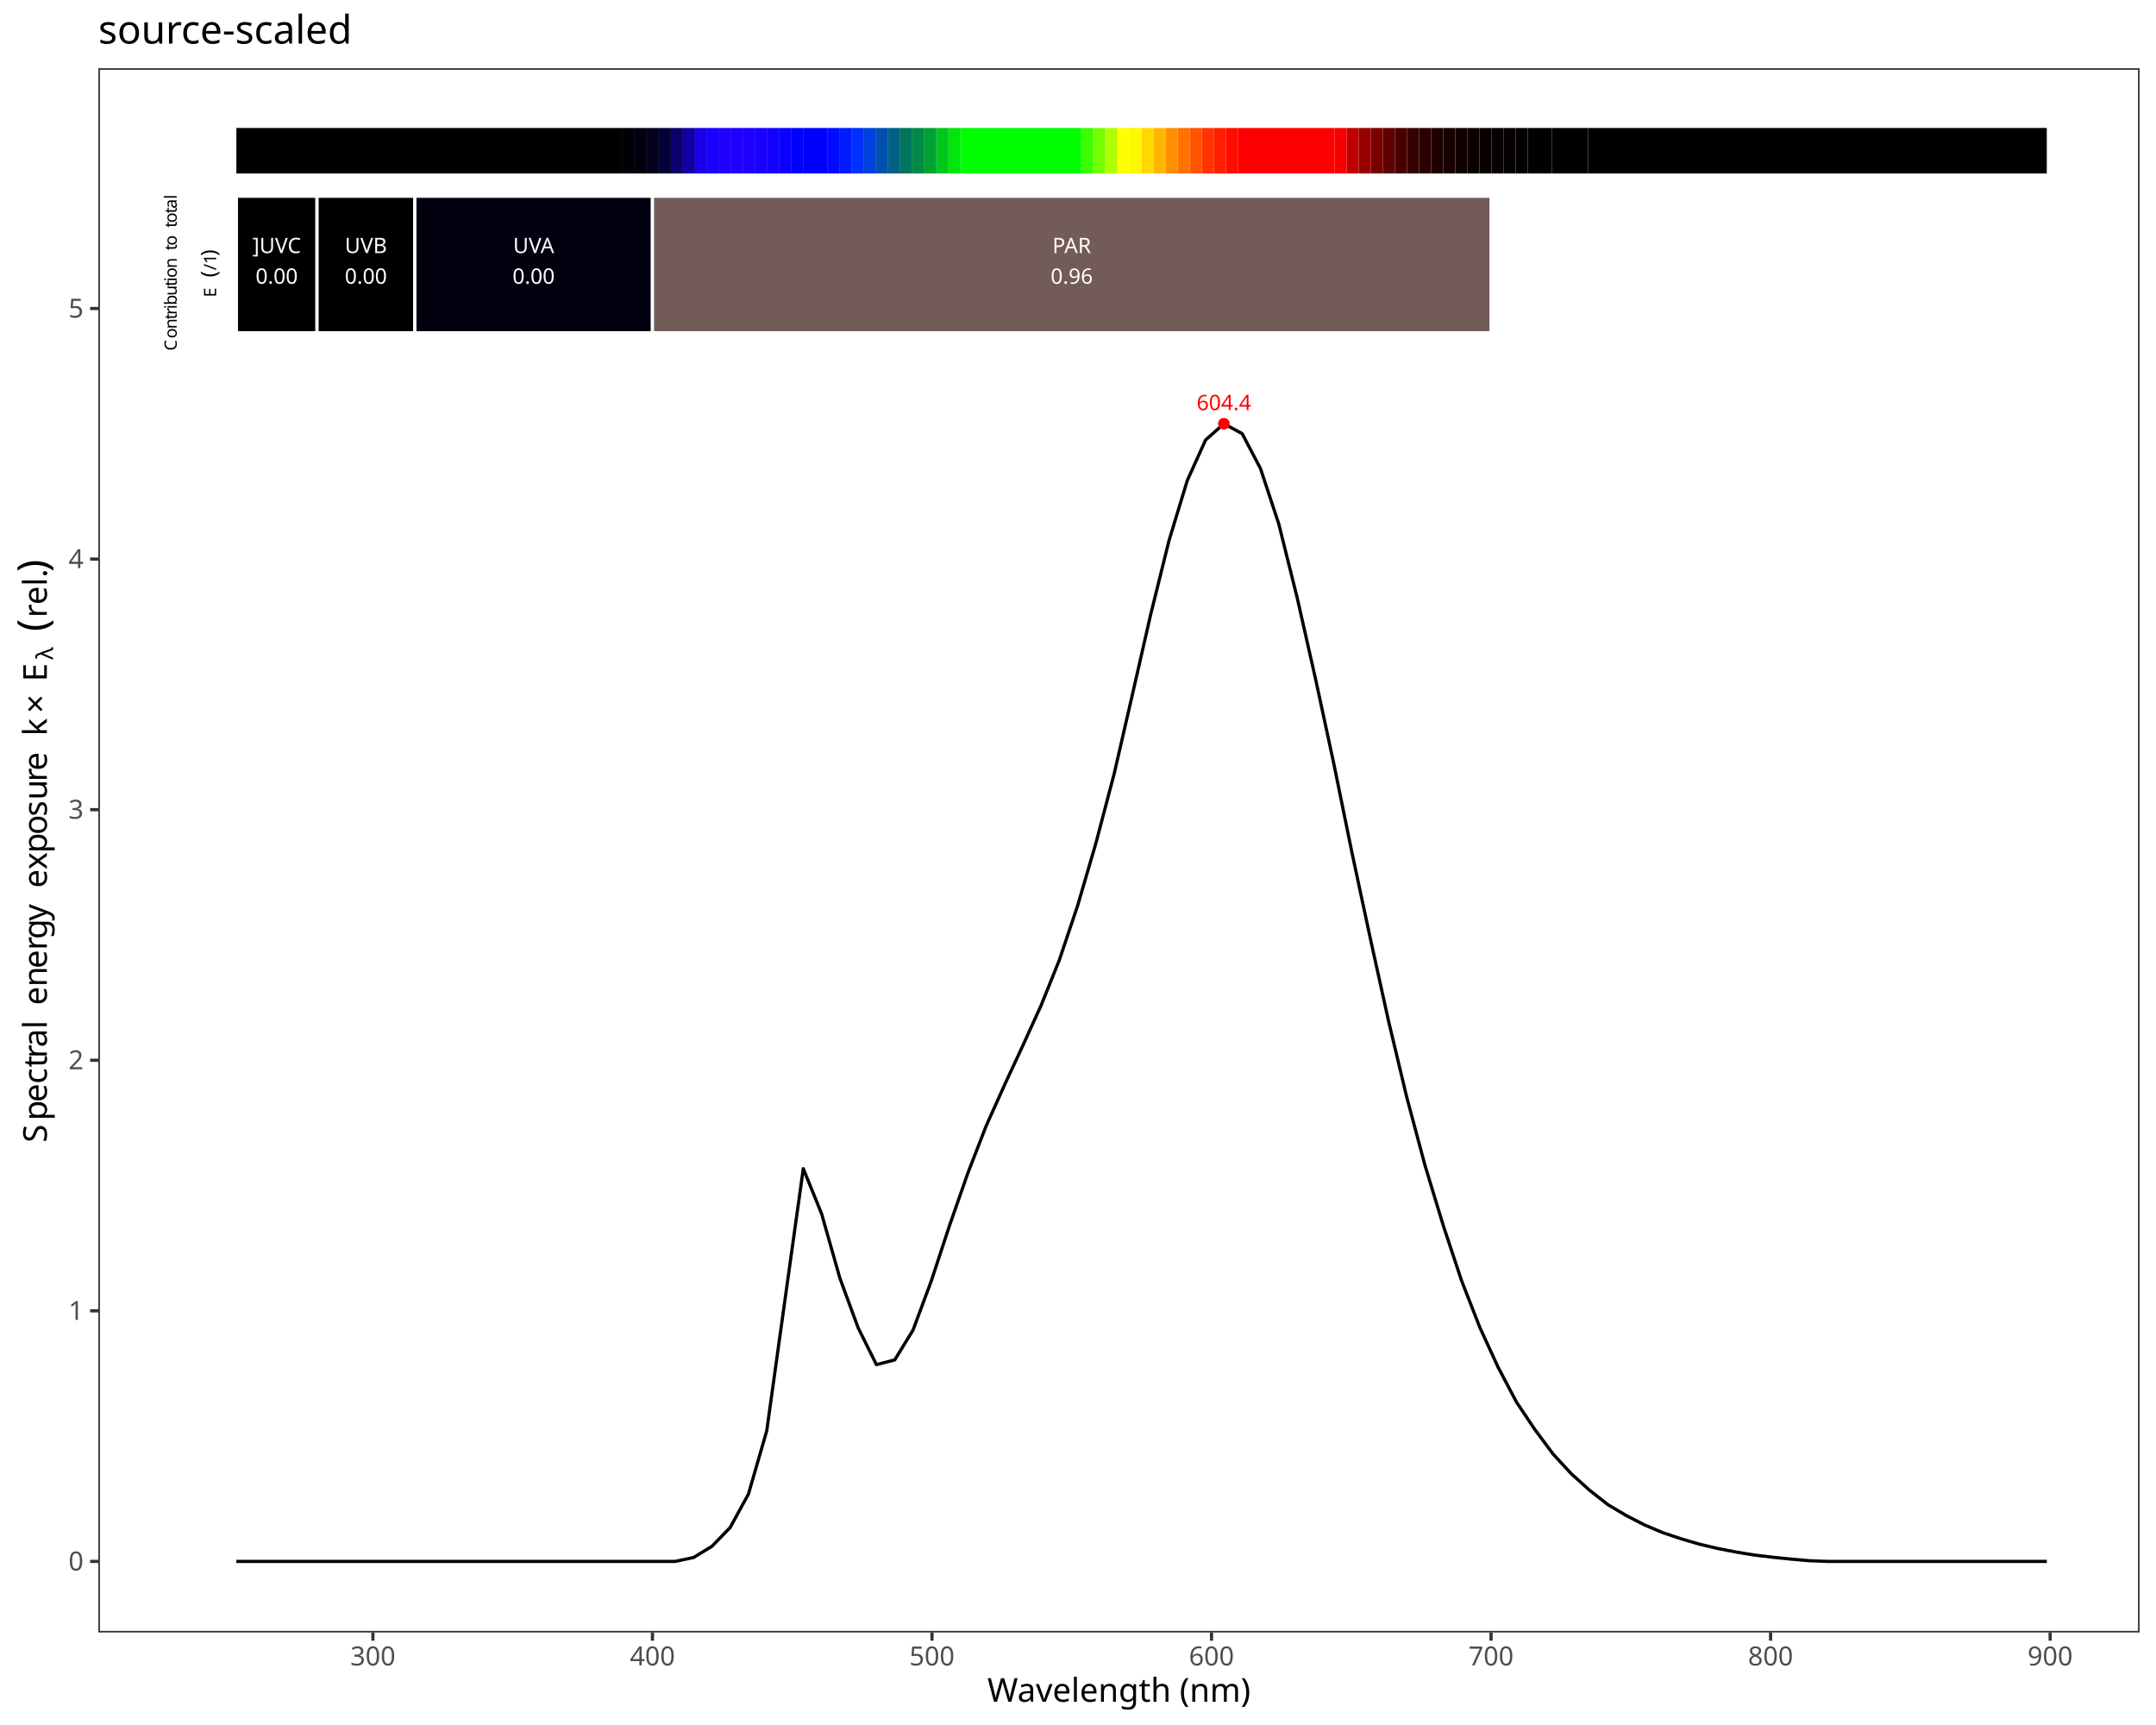
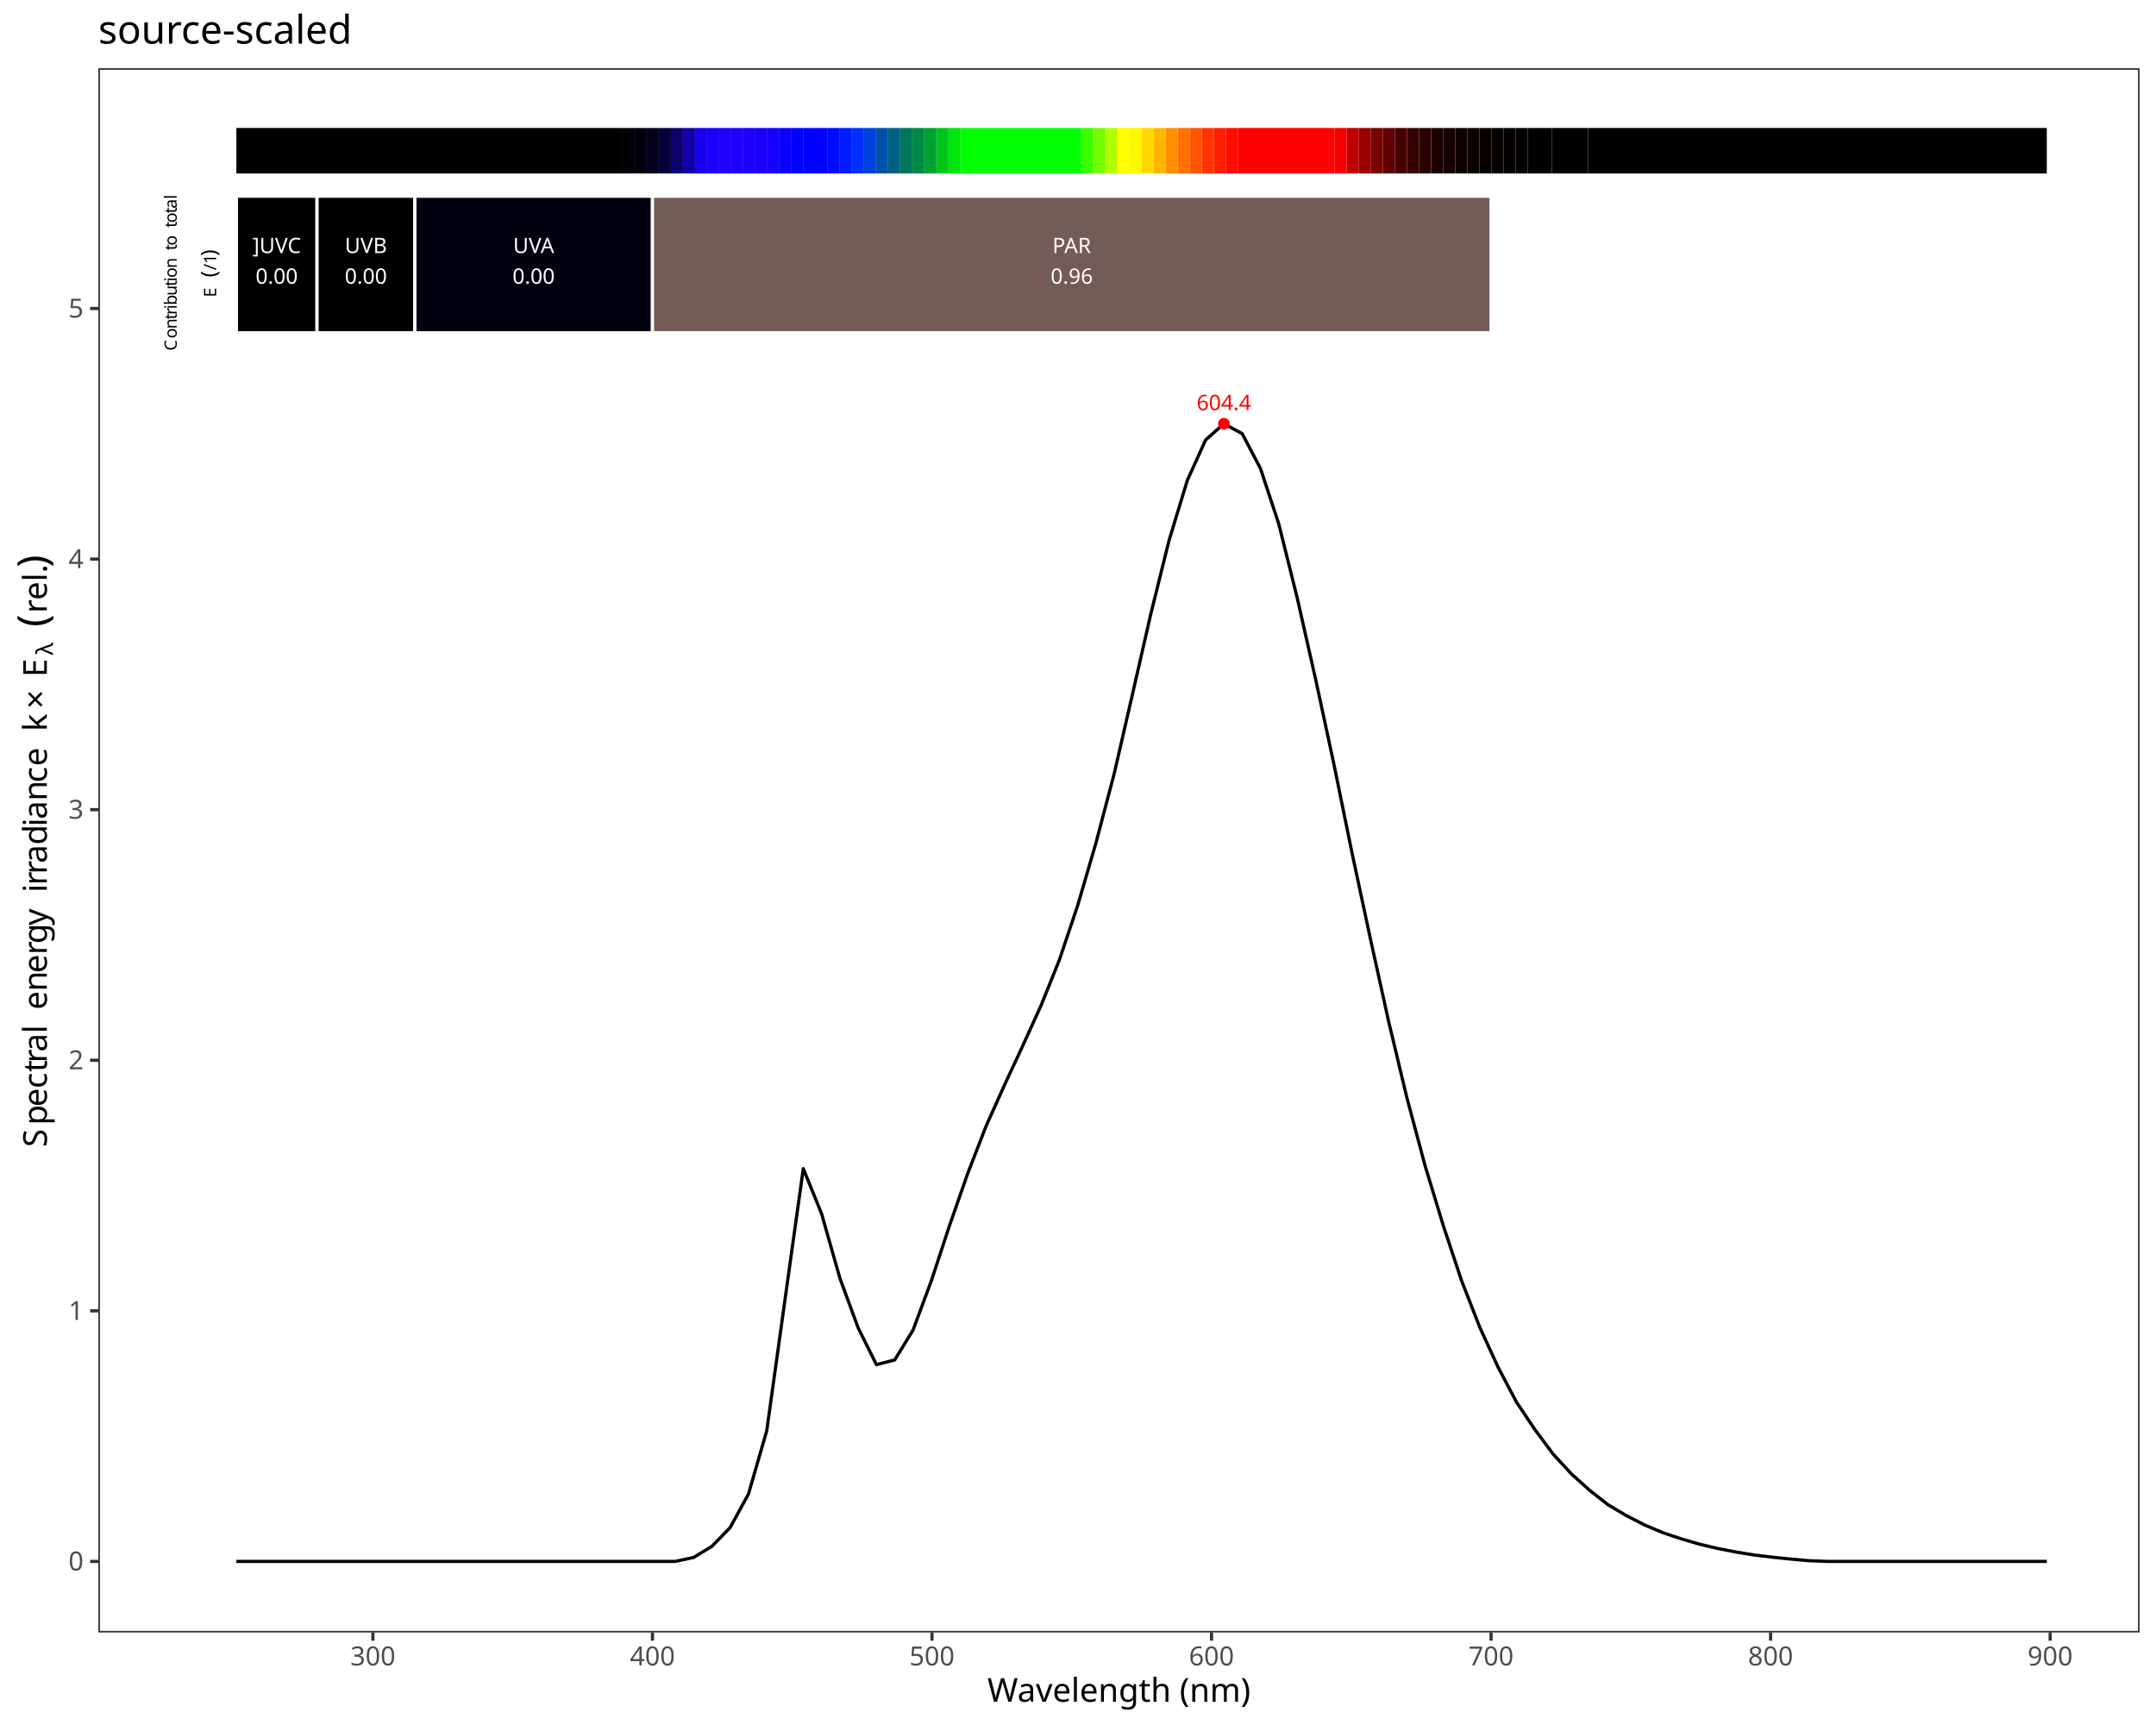
<svg xmlns="http://www.w3.org/2000/svg" class="svglite" data-engine-version="2.0" width="720.00pt" height="576.00pt" viewBox="0 0 720.00 576.00">
  <defs>
    <style type="text/css">
    .svglite line, .svglite polyline, .svglite polygon, .svglite path, .svglite rect, .svglite circle {
      fill: none;
      stroke: #000000;
      stroke-linecap: round;
      stroke-linejoin: round;
      stroke-miterlimit: 10.00;
    }
  </style>
  </defs>
  <rect width="100%" height="100%" style="stroke: none; fill: #FFFFFF;" />
  <defs>
    <clipPath id="cpMC4wMHw3MjAuMDB8MC4wMHw1NzYuMDA=">
      <rect x="0.00" y="0.00" width="720.00" height="576.00" />
    </clipPath>
  </defs>
  <g clip-path="url(#cpMC4wMHw3MjAuMDB8MC4wMHw1NzYuMDA=)">
    <rect x="0.00" y="0.00" width="720.00" height="576.00" style="stroke-width: 1.07; stroke: #FFFFFF; fill: #FFFFFF;" />
  </g>
  <defs>
    <clipPath id="cpMzIuODR8NzE0LjUyfDIyLjc4fDU0NS4xMQ==">
      <rect x="32.84" y="22.78" width="681.68" height="522.33" />
    </clipPath>
  </defs>
  <g clip-path="url(#cpMzIuODR8NzE0LjUyfDIyLjc4fDU0NS4xMQ==)">
    <rect x="32.84" y="22.78" width="681.68" height="522.33" style="stroke-width: 1.07; stroke: none; fill: #FFFFFF;" />
    <polyline points="78.94,521.37 85.05,521.37 91.16,521.37 97.27,521.37 103.37,521.37 109.48,521.37 115.59,521.37 121.69,521.37 127.80,521.37 133.91,521.37 140.01,521.37 146.12,521.37 152.23,521.37 158.33,521.37 164.44,521.37 170.55,521.37 176.66,521.37 182.76,521.37 188.87,521.37 194.98,521.37 201.08,521.37 207.19,521.37 213.30,521.37 219.40,521.37 225.51,521.37 231.62,520.07 237.73,516.35 243.83,510.07 249.94,498.90 256.05,477.78 262.15,433.98 268.26,390.22 274.37,405.28 280.47,426.76 286.58,443.39 292.69,455.68 298.80,454.09 304.90,444.15 311.01,427.72 317.12,409.15 323.22,391.70 329.33,375.96 335.44,362.34 341.54,349.22 347.65,335.78 353.76,320.59 359.87,302.43 365.97,281.57 372.08,258.36 378.19,231.81 384.29,205.10 390.40,180.48 396.51,160.41 402.61,146.91 408.72,141.49 414.83,144.80 420.94,156.45 427.04,174.92 433.15,199.41 439.26,226.40 445.36,254.70 451.47,284.62 457.58,313.17 463.68,340.83 469.79,366.38 475.90,389.22 482.00,409.27 488.11,427.68 494.22,443.32 500.33,456.61 506.43,468.18 512.54,477.30 518.65,485.52 524.75,492.13 530.86,497.63 536.97,502.43 543.07,506.05 549.18,509.19 555.29,511.77 561.40,513.82 567.50,515.61 573.61,517.05 579.72,518.24 585.82,519.24 591.93,519.97 598.04,520.60 604.14,521.14 610.25,521.37 616.36,521.37 622.47,521.37 628.57,521.37 634.68,521.37 640.79,521.37 646.89,521.37 653.00,521.37 659.11,521.37 665.21,521.37 671.32,521.37 677.43,521.37 683.54,521.37 " style="stroke-width: 1.07; stroke-linecap: butt;" />
    <text x="408.72" y="136.94" text-anchor="middle" style="font-size: 7.11px; fill: #FF0000; font-family: sans;" textLength="17.80px" lengthAdjust="spacingAndGlyphs">604.4</text>
    <circle cx="408.72" cy="141.49" r="1.95" style="stroke-width: 0.71; stroke: none; fill: #FF0000;" />
    <rect x="78.94" y="42.73" width="128.98" height="15.20" style="stroke-width: 1.07; stroke: none; stroke-linecap: square; stroke-linejoin: miter; fill: #000000;" />
    <rect x="207.92" y="42.73" width="4.03" height="15.20" style="stroke-width: 1.07; stroke: none; stroke-linecap: square; stroke-linejoin: miter; fill: #010006;" />
    <rect x="211.95" y="42.73" width="4.03" height="15.20" style="stroke-width: 1.07; stroke: none; stroke-linecap: square; stroke-linejoin: miter; fill: #02000F;" />
    <rect x="215.98" y="42.73" width="4.03" height="15.20" style="stroke-width: 1.07; stroke: none; stroke-linecap: square; stroke-linejoin: miter; fill: #03001E;" />
    <rect x="220.02" y="42.73" width="4.03" height="15.20" style="stroke-width: 1.07; stroke: none; stroke-linecap: square; stroke-linejoin: miter; fill: #060038;" />
    <rect x="224.05" y="42.73" width="4.03" height="15.20" style="stroke-width: 1.07; stroke: none; stroke-linecap: square; stroke-linejoin: miter; fill: #0C006D;" />
    <rect x="228.08" y="42.73" width="4.03" height="15.20" style="stroke-width: 1.07; stroke: none; stroke-linecap: square; stroke-linejoin: miter; fill: #1100A7;" />
    <rect x="232.11" y="42.73" width="4.03" height="15.20" style="stroke-width: 1.07; stroke: none; stroke-linecap: square; stroke-linejoin: miter; fill: #1700EB;" />
    <rect x="236.14" y="42.73" width="4.03" height="15.20" style="stroke-width: 1.07; stroke: none; stroke-linecap: square; stroke-linejoin: miter; fill: #1C00FF;" />
    <rect x="240.17" y="42.73" width="4.03" height="15.20" style="stroke-width: 1.07; stroke: none; stroke-linecap: square; stroke-linejoin: miter; fill: #1E00FF;" />
    <rect x="244.20" y="42.73" width="4.03" height="15.20" style="stroke-width: 1.07; stroke: none; stroke-linecap: square; stroke-linejoin: miter; fill: #1F00FF;" />
    <rect x="248.23" y="42.73" width="4.03" height="15.20" style="stroke-width: 1.07; stroke: none; stroke-linecap: square; stroke-linejoin: miter; fill: #1C00FF;" />
    <rect x="252.26" y="42.73" width="4.03" height="15.20" style="stroke-width: 1.07; stroke: none; stroke-linecap: square; stroke-linejoin: miter; fill: #1900FF;" />
    <rect x="256.29" y="42.73" width="4.03" height="15.20" style="stroke-width: 1.07; stroke: none; stroke-linecap: square; stroke-linejoin: miter; fill: #1400FF;" />
    <rect x="260.32" y="42.73" width="4.03" height="15.20" style="stroke-width: 1.07; stroke: none; stroke-linecap: square; stroke-linejoin: miter; fill: #0A00FF;" />
    <rect x="264.35" y="42.73" width="4.03" height="15.20" style="stroke-width: 1.07; stroke: none; stroke-linecap: square; stroke-linejoin: miter; fill: #0100FF;" />
    <rect x="268.38" y="42.73" width="8.06" height="15.20" style="stroke-width: 1.07; stroke: none; stroke-linecap: square; stroke-linejoin: miter; fill: #0000FF;" />
    <rect x="276.44" y="42.73" width="4.03" height="15.20" style="stroke-width: 1.07; stroke: none; stroke-linecap: square; stroke-linejoin: miter; fill: #000BFF;" />
    <rect x="280.47" y="42.73" width="4.03" height="15.20" style="stroke-width: 1.07; stroke: none; stroke-linecap: square; stroke-linejoin: miter; fill: #001BFF;" />
    <rect x="284.51" y="42.73" width="4.03" height="15.20" style="stroke-width: 1.07; stroke: none; stroke-linecap: square; stroke-linejoin: miter; fill: #0030FF;" />
    <rect x="288.54" y="42.73" width="4.03" height="15.20" style="stroke-width: 1.07; stroke: none; stroke-linecap: square; stroke-linejoin: miter; fill: #0041DD;" />
    <rect x="292.57" y="42.73" width="4.03" height="15.20" style="stroke-width: 1.07; stroke: none; stroke-linecap: square; stroke-linejoin: miter; fill: #0051AC;" />
    <rect x="296.60" y="42.73" width="4.03" height="15.20" style="stroke-width: 1.07; stroke: none; stroke-linecap: square; stroke-linejoin: miter; fill: #006184;" />
    <rect x="300.63" y="42.73" width="4.03" height="15.20" style="stroke-width: 1.07; stroke: none; stroke-linecap: square; stroke-linejoin: miter; fill: #00755C;" />
    <rect x="304.66" y="42.73" width="4.03" height="15.20" style="stroke-width: 1.07; stroke: none; stroke-linecap: square; stroke-linejoin: miter; fill: #008A45;" />
    <rect x="308.69" y="42.73" width="4.03" height="15.20" style="stroke-width: 1.07; stroke: none; stroke-linecap: square; stroke-linejoin: miter; fill: #00A232;" />
    <rect x="312.72" y="42.73" width="4.03" height="15.20" style="stroke-width: 1.07; stroke: none; stroke-linecap: square; stroke-linejoin: miter; fill: #00C61C;" />
    <rect x="316.75" y="42.73" width="4.03" height="15.20" style="stroke-width: 1.07; stroke: none; stroke-linecap: square; stroke-linejoin: miter; fill: #00E60C;" />
    <rect x="320.78" y="42.73" width="40.31" height="15.20" style="stroke-width: 1.07; stroke: none; stroke-linecap: square; stroke-linejoin: miter; fill: #00FF00;" />
    <rect x="361.09" y="42.73" width="4.03" height="15.20" style="stroke-width: 1.07; stroke: none; stroke-linecap: square; stroke-linejoin: miter; fill: #3AFF00;" />
    <rect x="365.12" y="42.73" width="4.03" height="15.20" style="stroke-width: 1.07; stroke: none; stroke-linecap: square; stroke-linejoin: miter; fill: #74FF00;" />
    <rect x="369.15" y="42.73" width="4.03" height="15.20" style="stroke-width: 1.07; stroke: none; stroke-linecap: square; stroke-linejoin: miter; fill: #B0FF00;" />
    <rect x="373.18" y="42.73" width="4.03" height="15.20" style="stroke-width: 1.07; stroke: none; stroke-linecap: square; stroke-linejoin: miter; fill: #FFFF00;" />
    <rect x="377.21" y="42.73" width="4.03" height="15.20" style="stroke-width: 1.07; stroke: none; stroke-linecap: square; stroke-linejoin: miter; fill: #FFF700;" />
    <rect x="381.24" y="42.73" width="4.03" height="15.20" style="stroke-width: 1.07; stroke: none; stroke-linecap: square; stroke-linejoin: miter; fill: #FFD800;" />
    <rect x="385.27" y="42.73" width="4.03" height="15.20" style="stroke-width: 1.07; stroke: none; stroke-linecap: square; stroke-linejoin: miter; fill: #FFB600;" />
    <rect x="389.30" y="42.73" width="4.03" height="15.20" style="stroke-width: 1.07; stroke: none; stroke-linecap: square; stroke-linejoin: miter; fill: #FF8F00;" />
    <rect x="393.33" y="42.73" width="4.03" height="15.20" style="stroke-width: 1.07; stroke: none; stroke-linecap: square; stroke-linejoin: miter; fill: #FF7200;" />
    <rect x="397.36" y="42.73" width="4.03" height="15.20" style="stroke-width: 1.07; stroke: none; stroke-linecap: square; stroke-linejoin: miter; fill: #FF5500;" />
    <rect x="401.39" y="42.73" width="4.03" height="15.20" style="stroke-width: 1.07; stroke: none; stroke-linecap: square; stroke-linejoin: miter; fill: #FF3400;" />
    <rect x="405.42" y="42.73" width="4.03" height="15.20" style="stroke-width: 1.07; stroke: none; stroke-linecap: square; stroke-linejoin: miter; fill: #FF1E00;" />
    <rect x="409.45" y="42.73" width="4.03" height="15.20" style="stroke-width: 1.07; stroke: none; stroke-linecap: square; stroke-linejoin: miter; fill: #FF0B00;" />
    <rect x="413.48" y="42.73" width="32.24" height="15.20" style="stroke-width: 1.07; stroke: none; stroke-linecap: square; stroke-linejoin: miter; fill: #FF0000;" />
    <rect x="445.73" y="42.73" width="4.03" height="15.20" style="stroke-width: 1.07; stroke: none; stroke-linecap: square; stroke-linejoin: miter; fill: #F60000;" />
    <rect x="449.76" y="42.73" width="4.03" height="15.20" style="stroke-width: 1.07; stroke: none; stroke-linecap: square; stroke-linejoin: miter; fill: #BF0000;" />
    <rect x="453.79" y="42.73" width="4.03" height="15.20" style="stroke-width: 1.07; stroke: none; stroke-linecap: square; stroke-linejoin: miter; fill: #990000;" />
    <rect x="457.82" y="42.73" width="4.03" height="15.20" style="stroke-width: 1.07; stroke: none; stroke-linecap: square; stroke-linejoin: miter; fill: #7A0000;" />
    <rect x="461.85" y="42.73" width="4.03" height="15.20" style="stroke-width: 1.07; stroke: none; stroke-linecap: square; stroke-linejoin: miter; fill: #600000;" />
    <rect x="465.88" y="42.73" width="4.03" height="15.20" style="stroke-width: 1.07; stroke: none; stroke-linecap: square; stroke-linejoin: miter; fill: #470000;" />
    <rect x="469.91" y="42.73" width="4.03" height="15.20" style="stroke-width: 1.07; stroke: none; stroke-linecap: square; stroke-linejoin: miter; fill: #370000;" />
    <rect x="473.94" y="42.73" width="4.03" height="15.20" style="stroke-width: 1.07; stroke: none; stroke-linecap: square; stroke-linejoin: miter; fill: #2A0000;" />
    <rect x="477.97" y="42.73" width="4.03" height="15.20" style="stroke-width: 1.07; stroke: none; stroke-linecap: square; stroke-linejoin: miter; fill: #1E0000;" />
    <rect x="482.00" y="42.73" width="4.03" height="15.20" style="stroke-width: 1.07; stroke: none; stroke-linecap: square; stroke-linejoin: miter; fill: #160000;" />
    <rect x="486.04" y="42.73" width="4.03" height="15.20" style="stroke-width: 1.07; stroke: none; stroke-linecap: square; stroke-linejoin: miter; fill: #100000;" />
    <rect x="490.07" y="42.73" width="4.03" height="15.20" style="stroke-width: 1.07; stroke: none; stroke-linecap: square; stroke-linejoin: miter; fill: #0B0000;" />
    <rect x="494.10" y="42.73" width="4.03" height="15.20" style="stroke-width: 1.07; stroke: none; stroke-linecap: square; stroke-linejoin: miter; fill: #090000;" />
    <rect x="498.13" y="42.73" width="4.03" height="15.20" style="stroke-width: 1.07; stroke: none; stroke-linecap: square; stroke-linejoin: miter; fill: #060000;" />
    <rect x="502.16" y="42.73" width="4.03" height="15.20" style="stroke-width: 1.07; stroke: none; stroke-linecap: square; stroke-linejoin: miter; fill: #040000;" />
    <rect x="506.19" y="42.73" width="4.03" height="15.20" style="stroke-width: 1.07; stroke: none; stroke-linecap: square; stroke-linejoin: miter; fill: #030000;" />
    <rect x="510.22" y="42.73" width="8.06" height="15.20" style="stroke-width: 1.07; stroke: none; stroke-linecap: square; stroke-linejoin: miter; fill: #020000;" />
    <rect x="518.28" y="42.73" width="12.09" height="15.20" style="stroke-width: 1.07; stroke: none; stroke-linecap: square; stroke-linejoin: miter; fill: #010000;" />
    <rect x="530.37" y="42.73" width="153.16" height="15.20" style="stroke-width: 1.07; stroke: none; stroke-linecap: square; stroke-linejoin: miter; fill: #000000;" />
    <rect x="78.94" y="65.52" width="26.92" height="45.59" style="stroke-width: 1.07; stroke: #FFFFFF; stroke-linecap: square; stroke-linejoin: miter; fill: #000000;" />
    <rect x="105.87" y="65.52" width="32.67" height="45.59" style="stroke-width: 1.07; stroke: #FFFFFF; stroke-linecap: square; stroke-linejoin: miter; fill: #000000;" />
    <rect x="138.54" y="65.52" width="79.35" height="45.59" style="stroke-width: 1.07; stroke: #FFFFFF; stroke-linecap: square; stroke-linejoin: miter; fill: #02000F;" />
    <rect x="217.89" y="65.52" width="280.05" height="45.59" style="stroke-width: 1.07; stroke: #FFFFFF; stroke-linecap: square; stroke-linejoin: miter; fill: #735B57;" />
    <text x="92.41" y="84.50" text-anchor="middle" style="font-size: 7.11px; fill: #FFFFFF; font-family: sans;" textLength="17.00px" lengthAdjust="spacingAndGlyphs">]UVC</text>
    <text x="92.41" y="94.74" text-anchor="middle" style="font-size: 7.11px; fill: #FFFFFF; font-family: sans;" textLength="13.85px" lengthAdjust="spacingAndGlyphs">0.00</text>
    <text x="122.20" y="84.50" text-anchor="middle" style="font-size: 7.11px; fill: #FFFFFF; font-family: sans;" textLength="14.63px" lengthAdjust="spacingAndGlyphs">UVB</text>
    <text x="122.20" y="94.74" text-anchor="middle" style="font-size: 7.11px; fill: #FFFFFF; font-family: sans;" textLength="13.85px" lengthAdjust="spacingAndGlyphs">0.00</text>
    <text x="178.21" y="84.50" text-anchor="middle" style="font-size: 7.11px; fill: #FFFFFF; font-family: sans;" textLength="14.63px" lengthAdjust="spacingAndGlyphs">UVA</text>
    <text x="178.21" y="94.74" text-anchor="middle" style="font-size: 7.11px; fill: #FFFFFF; font-family: sans;" textLength="13.85px" lengthAdjust="spacingAndGlyphs">0.00</text>
    <text x="357.92" y="84.50" text-anchor="middle" style="font-size: 7.11px; fill: #FFFFFF; font-family: sans;" textLength="14.63px" lengthAdjust="spacingAndGlyphs">PAR</text>
    <text x="357.92" y="94.74" text-anchor="middle" style="font-size: 7.11px; fill: #FFFFFF; font-family: sans;" textLength="13.85px" lengthAdjust="spacingAndGlyphs">0.96</text>
    <text transform="translate(59.01,117.10) rotate(-90)" style="font-size: 5.69px; font-family: sans;" textLength="4.11px" lengthAdjust="spacingAndGlyphs">C</text>
    <text transform="translate(59.01,112.99) rotate(-90)" style="font-size: 5.69px; font-family: sans;" textLength="3.17px" lengthAdjust="spacingAndGlyphs">o</text>
    <text transform="translate(59.01,109.83) rotate(-90)" style="font-size: 5.69px; font-family: sans;" textLength="3.17px" lengthAdjust="spacingAndGlyphs">n</text>
    <text transform="translate(59.01,106.66) rotate(-90)" style="font-size: 5.69px; font-family: sans;" textLength="1.58px" lengthAdjust="spacingAndGlyphs">t</text>
    <text transform="translate(59.01,105.08) rotate(-90)" style="font-size: 5.69px; font-family: sans;" textLength="1.89px" lengthAdjust="spacingAndGlyphs">r</text>
    <text transform="translate(59.01,103.18) rotate(-90)" style="font-size: 5.69px; font-family: sans;" textLength="1.26px" lengthAdjust="spacingAndGlyphs">i</text>
    <text transform="translate(59.01,101.92) rotate(-90)" style="font-size: 5.69px; font-family: sans;" textLength="3.17px" lengthAdjust="spacingAndGlyphs">b</text>
    <text transform="translate(59.01,98.76) rotate(-90)" style="font-size: 5.69px; font-family: sans;" textLength="3.17px" lengthAdjust="spacingAndGlyphs">u</text>
    <text transform="translate(59.01,95.59) rotate(-90)" style="font-size: 5.69px; font-family: sans;" textLength="1.58px" lengthAdjust="spacingAndGlyphs">t</text>
    <text transform="translate(59.01,94.01) rotate(-90)" style="font-size: 5.69px; font-family: sans;" textLength="1.26px" lengthAdjust="spacingAndGlyphs">i</text>
    <text transform="translate(59.01,92.75) rotate(-90)" style="font-size: 5.69px; font-family: sans;" textLength="3.17px" lengthAdjust="spacingAndGlyphs">o</text>
    <text transform="translate(59.01,89.58) rotate(-90)" style="font-size: 5.69px; font-family: sans;" textLength="3.17px" lengthAdjust="spacingAndGlyphs">n</text>
    <text transform="translate(59.01,86.42) rotate(-90)" style="font-size: 5.69px; font-family: sans;" textLength="1.42px" lengthAdjust="spacingAndGlyphs"> </text>
    <text transform="translate(59.01,84.99) rotate(-90)" style="font-size: 5.69px; font-family: sans;" textLength="1.42px" lengthAdjust="spacingAndGlyphs"> </text>
    <text transform="translate(59.01,83.57) rotate(-90)" style="font-size: 5.69px; font-family: sans;" textLength="1.58px" lengthAdjust="spacingAndGlyphs">t</text>
    <text transform="translate(59.01,81.99) rotate(-90)" style="font-size: 5.69px; font-family: sans;" textLength="3.17px" lengthAdjust="spacingAndGlyphs">o</text>
    <text transform="translate(59.01,78.82) rotate(-90)" style="font-size: 5.69px; font-family: sans;" textLength="1.42px" lengthAdjust="spacingAndGlyphs"> </text>
    <text transform="translate(59.01,77.40) rotate(-90)" style="font-size: 5.69px; font-family: sans;" textLength="1.42px" lengthAdjust="spacingAndGlyphs"> </text>
    <text transform="translate(59.01,75.98) rotate(-90)" style="font-size: 5.69px; font-family: sans;" textLength="1.58px" lengthAdjust="spacingAndGlyphs">t</text>
    <text transform="translate(59.01,74.40) rotate(-90)" style="font-size: 5.69px; font-family: sans;" textLength="3.17px" lengthAdjust="spacingAndGlyphs">o</text>
    <text transform="translate(59.01,71.23) rotate(-90)" style="font-size: 5.69px; font-family: sans;" textLength="1.58px" lengthAdjust="spacingAndGlyphs">t</text>
    <text transform="translate(59.01,69.65) rotate(-90)" style="font-size: 5.69px; font-family: sans;" textLength="3.17px" lengthAdjust="spacingAndGlyphs">a</text>
    <text transform="translate(59.01,66.48) rotate(-90)" style="font-size: 5.69px; font-family: sans;" textLength="1.26px" lengthAdjust="spacingAndGlyphs">l</text>
    <text transform="translate(72.18,99.22) rotate(-90)" style="font-size: 5.69px; font-family: sans;" textLength="3.80px" lengthAdjust="spacingAndGlyphs">E</text>
    <text transform="translate(72.18,95.43) rotate(-90)" style="font-size: 5.69px; font-family: sans;" textLength="1.42px" lengthAdjust="spacingAndGlyphs"> </text>
    <text transform="translate(72.18,94.00) rotate(-90)" style="font-size: 5.69px; font-family: sans;" textLength="1.42px" lengthAdjust="spacingAndGlyphs"> </text>
    <text transform="translate(72.18,92.58) rotate(-90)" style="font-size: 7.11px; font-family: sans;" textLength="2.37px" lengthAdjust="spacingAndGlyphs">(</text>
    <text transform="translate(72.18,90.21) rotate(-90)" style="font-size: 5.69px; font-family: sans;" textLength="4.75px" lengthAdjust="spacingAndGlyphs">/1</text>
    <text transform="translate(72.18,85.46) rotate(-90)" style="font-size: 7.11px; font-family: sans;" textLength="2.36px" lengthAdjust="spacingAndGlyphs">)</text>
    <rect x="32.84" y="22.78" width="681.68" height="522.33" style="stroke-width: 1.07; stroke: #333333;" />
  </g>
  <g clip-path="url(#cpMC4wMHw3MjAuMDB8MC4wMHw1NzYuMDA=)">
    <text x="27.91" y="524.40" text-anchor="end" style="font-size: 8.80px; fill: #4D4D4D; font-family: sans;" textLength="4.89px" lengthAdjust="spacingAndGlyphs">0</text>
    <text x="27.91" y="440.73" text-anchor="end" style="font-size: 8.80px; fill: #4D4D4D; font-family: sans;" textLength="4.89px" lengthAdjust="spacingAndGlyphs">1</text>
    <text x="27.91" y="357.05" text-anchor="end" style="font-size: 8.80px; fill: #4D4D4D; font-family: sans;" textLength="4.89px" lengthAdjust="spacingAndGlyphs">2</text>
    <text x="27.91" y="273.38" text-anchor="end" style="font-size: 8.80px; fill: #4D4D4D; font-family: sans;" textLength="4.89px" lengthAdjust="spacingAndGlyphs">3</text>
    <text x="27.91" y="189.71" text-anchor="end" style="font-size: 8.80px; fill: #4D4D4D; font-family: sans;" textLength="4.89px" lengthAdjust="spacingAndGlyphs">4</text>
    <text x="27.91" y="106.04" text-anchor="end" style="font-size: 8.80px; fill: #4D4D4D; font-family: sans;" textLength="4.89px" lengthAdjust="spacingAndGlyphs">5</text>
    <polyline points="30.10,521.37 32.84,521.37 " style="stroke-width: 1.07; stroke: #333333; stroke-linecap: butt;" />
    <polyline points="30.10,437.70 32.84,437.70 " style="stroke-width: 1.07; stroke: #333333; stroke-linecap: butt;" />
    <polyline points="30.10,354.03 32.84,354.03 " style="stroke-width: 1.07; stroke: #333333; stroke-linecap: butt;" />
    <polyline points="30.10,270.35 32.84,270.35 " style="stroke-width: 1.07; stroke: #333333; stroke-linecap: butt;" />
    <polyline points="30.10,186.68 32.84,186.68 " style="stroke-width: 1.07; stroke: #333333; stroke-linecap: butt;" />
    <polyline points="30.10,103.01 32.84,103.01 " style="stroke-width: 1.07; stroke: #333333; stroke-linecap: butt;" />
    <polyline points="124.54,547.85 124.54,545.11 " style="stroke-width: 1.07; stroke: #333333; stroke-linecap: butt;" />
    <polyline points="217.89,547.85 217.89,545.11 " style="stroke-width: 1.07; stroke: #333333; stroke-linecap: butt;" />
    <polyline points="311.24,547.85 311.24,545.11 " style="stroke-width: 1.07; stroke: #333333; stroke-linecap: butt;" />
    <polyline points="404.59,547.85 404.59,545.11 " style="stroke-width: 1.07; stroke: #333333; stroke-linecap: butt;" />
    <polyline points="497.94,547.85 497.94,545.11 " style="stroke-width: 1.07; stroke: #333333; stroke-linecap: butt;" />
    <polyline points="591.29,547.85 591.29,545.11 " style="stroke-width: 1.07; stroke: #333333; stroke-linecap: butt;" />
    <polyline points="684.65,547.85 684.65,545.11 " style="stroke-width: 1.07; stroke: #333333; stroke-linecap: butt;" />
    <text x="124.54" y="556.10" text-anchor="middle" style="font-size: 8.80px; fill: #4D4D4D; font-family: sans;" textLength="14.68px" lengthAdjust="spacingAndGlyphs">300</text>
    <text x="217.89" y="556.10" text-anchor="middle" style="font-size: 8.80px; fill: #4D4D4D; font-family: sans;" textLength="14.68px" lengthAdjust="spacingAndGlyphs">400</text>
    <text x="311.24" y="556.10" text-anchor="middle" style="font-size: 8.80px; fill: #4D4D4D; font-family: sans;" textLength="14.68px" lengthAdjust="spacingAndGlyphs">500</text>
    <text x="404.59" y="556.10" text-anchor="middle" style="font-size: 8.80px; fill: #4D4D4D; font-family: sans;" textLength="14.68px" lengthAdjust="spacingAndGlyphs">600</text>
    <text x="497.94" y="556.10" text-anchor="middle" style="font-size: 8.80px; fill: #4D4D4D; font-family: sans;" textLength="14.68px" lengthAdjust="spacingAndGlyphs">700</text>
    <text x="591.29" y="556.10" text-anchor="middle" style="font-size: 8.80px; fill: #4D4D4D; font-family: sans;" textLength="14.68px" lengthAdjust="spacingAndGlyphs">800</text>
    <text x="684.65" y="556.10" text-anchor="middle" style="font-size: 8.80px; fill: #4D4D4D; font-family: sans;" textLength="14.68px" lengthAdjust="spacingAndGlyphs">900</text>
    <text x="373.68" y="568.24" text-anchor="middle" style="font-size: 11.00px; font-family: sans;" textLength="83.76px" lengthAdjust="spacingAndGlyphs">Wavelength (nm)</text>
-     <text transform="translate(15.64,381.50) rotate(-90)" style="font-size: 11.00px; font-family: sans;" textLength="7.34px" lengthAdjust="spacingAndGlyphs">S</text>
-     <text transform="translate(15.64,374.16) rotate(-90)" style="font-size: 11.00px; font-family: sans;" textLength="6.12px" lengthAdjust="spacingAndGlyphs">p</text>
-     <text transform="translate(15.64,368.04) rotate(-90)" style="font-size: 11.00px; font-family: sans;" textLength="6.12px" lengthAdjust="spacingAndGlyphs">e</text>
-     <text transform="translate(15.64,361.92) rotate(-90)" style="font-size: 11.00px; font-family: sans;" textLength="5.50px" lengthAdjust="spacingAndGlyphs">c</text>
-     <text transform="translate(15.64,356.42) rotate(-90)" style="font-size: 11.00px; font-family: sans;" textLength="3.06px" lengthAdjust="spacingAndGlyphs">t</text>
-     <text transform="translate(15.64,353.36) rotate(-90)" style="font-size: 11.00px; font-family: sans;" textLength="3.66px" lengthAdjust="spacingAndGlyphs">r</text>
-     <text transform="translate(15.64,349.70) rotate(-90)" style="font-size: 11.00px; font-family: sans;" textLength="6.12px" lengthAdjust="spacingAndGlyphs">a</text>
-     <text transform="translate(15.64,343.58) rotate(-90)" style="font-size: 11.00px; font-family: sans;" textLength="2.44px" lengthAdjust="spacingAndGlyphs">l</text>
-     <text transform="translate(15.64,341.14) rotate(-90)" style="font-size: 11.00px; font-family: sans;" textLength="2.75px" lengthAdjust="spacingAndGlyphs"> </text>
-     <text transform="translate(15.64,338.38) rotate(-90)" style="font-size: 11.00px; font-family: sans;" textLength="2.75px" lengthAdjust="spacingAndGlyphs"> </text>
-     <text transform="translate(15.64,335.63) rotate(-90)" style="font-size: 11.00px; font-family: sans;" textLength="6.12px" lengthAdjust="spacingAndGlyphs">e</text>
-     <text transform="translate(15.64,329.51) rotate(-90)" style="font-size: 11.00px; font-family: sans;" textLength="6.12px" lengthAdjust="spacingAndGlyphs">n</text>
-     <text transform="translate(15.64,323.40) rotate(-90)" style="font-size: 11.00px; font-family: sans;" textLength="6.12px" lengthAdjust="spacingAndGlyphs">e</text>
-     <text transform="translate(15.64,317.28) rotate(-90)" style="font-size: 11.00px; font-family: sans;" textLength="3.66px" lengthAdjust="spacingAndGlyphs">r</text>
-     <text transform="translate(15.64,313.61) rotate(-90)" style="font-size: 11.00px; font-family: sans;" textLength="6.12px" lengthAdjust="spacingAndGlyphs">g</text>
-     <text transform="translate(15.64,307.50) rotate(-90)" style="font-size: 11.00px; font-family: sans;" textLength="5.50px" lengthAdjust="spacingAndGlyphs">y</text>
-     <text transform="translate(15.64,301.99) rotate(-90)" style="font-size: 11.00px; font-family: sans;" textLength="2.75px" lengthAdjust="spacingAndGlyphs"> </text>
-     <text transform="translate(15.64,299.24) rotate(-90)" style="font-size: 11.00px; font-family: sans;" textLength="2.75px" lengthAdjust="spacingAndGlyphs"> </text>
-     <text transform="translate(15.64,296.49) rotate(-90)" style="font-size: 11.00px; font-family: sans;" textLength="6.12px" lengthAdjust="spacingAndGlyphs">e</text>
-     <text transform="translate(15.64,290.37) rotate(-90)" style="font-size: 11.00px; font-family: sans;" textLength="5.50px" lengthAdjust="spacingAndGlyphs">x</text>
-     <text transform="translate(15.64,284.86) rotate(-90)" style="font-size: 11.00px; font-family: sans;" textLength="6.12px" lengthAdjust="spacingAndGlyphs">p</text>
-     <text transform="translate(15.64,278.75) rotate(-90)" style="font-size: 11.00px; font-family: sans;" textLength="6.12px" lengthAdjust="spacingAndGlyphs">o</text>
-     <text transform="translate(15.64,272.63) rotate(-90)" style="font-size: 11.00px; font-family: sans;" textLength="5.50px" lengthAdjust="spacingAndGlyphs">s</text>
-     <text transform="translate(15.64,267.12) rotate(-90)" style="font-size: 11.00px; font-family: sans;" textLength="6.12px" lengthAdjust="spacingAndGlyphs">u</text>
-     <text transform="translate(15.64,261.01) rotate(-90)" style="font-size: 11.00px; font-family: sans;" textLength="3.66px" lengthAdjust="spacingAndGlyphs">r</text>
-     <text transform="translate(15.64,257.34) rotate(-90)" style="font-size: 11.00px; font-family: sans;" textLength="6.12px" lengthAdjust="spacingAndGlyphs">e</text>
-     <text transform="translate(15.64,251.22) rotate(-90)" style="font-size: 11.00px; font-family: sans;" textLength="2.75px" lengthAdjust="spacingAndGlyphs"> </text>
-     <text transform="translate(15.64,248.47) rotate(-90)" style="font-size: 11.00px; font-family: sans;" textLength="2.75px" lengthAdjust="spacingAndGlyphs"> </text>
-     <text transform="translate(15.64,245.72) rotate(-90)" style="font-size: 11.00px; font-family: sans;" textLength="5.50px" lengthAdjust="spacingAndGlyphs">k</text>
-     <text transform="translate(15.64,238.18) rotate(-90)" style="font-size: 11.00px; font-family: sans;" textLength="8.55px" lengthAdjust="spacingAndGlyphs">×</text>
-     <text transform="translate(15.64,227.59) rotate(-90)" style="font-size: 11.00px; font-family: sans;" textLength="7.34px" lengthAdjust="spacingAndGlyphs">E</text>
-     <text transform="translate(17.68,220.26) rotate(-90)" style="font-size: 7.70px; font-family: sans;" textLength="3.92px" lengthAdjust="spacingAndGlyphs">λ</text>
-     <text transform="translate(15.64,216.33) rotate(-90)" style="font-size: 11.00px; font-family: sans;" textLength="2.75px" lengthAdjust="spacingAndGlyphs"> </text>
-     <text transform="translate(15.64,213.58) rotate(-90)" style="font-size: 11.00px; font-family: sans;" textLength="2.75px" lengthAdjust="spacingAndGlyphs"> </text>
-     <text transform="translate(15.64,210.83) rotate(-90)" style="font-size: 13.75px; font-family: sans;" textLength="4.58px" lengthAdjust="spacingAndGlyphs">(</text>
-     <text transform="translate(15.64,206.25) rotate(-90)" style="font-size: 11.00px; font-family: sans;" textLength="15.28px" lengthAdjust="spacingAndGlyphs">rel.</text>
-     <text transform="translate(15.64,190.97) rotate(-90)" style="font-size: 13.75px; font-family: sans;" textLength="4.57px" lengthAdjust="spacingAndGlyphs">)</text>
+     <text transform="translate(15.64,383.02) rotate(-90)" style="font-size: 11.00px; font-family: sans;" textLength="7.34px" lengthAdjust="spacingAndGlyphs">S</text>
+     <text transform="translate(15.64,375.68) rotate(-90)" style="font-size: 11.00px; font-family: sans;" textLength="6.12px" lengthAdjust="spacingAndGlyphs">p</text>
+     <text transform="translate(15.64,369.56) rotate(-90)" style="font-size: 11.00px; font-family: sans;" textLength="6.12px" lengthAdjust="spacingAndGlyphs">e</text>
+     <text transform="translate(15.64,363.44) rotate(-90)" style="font-size: 11.00px; font-family: sans;" textLength="5.50px" lengthAdjust="spacingAndGlyphs">c</text>
+     <text transform="translate(15.64,357.94) rotate(-90)" style="font-size: 11.00px; font-family: sans;" textLength="3.06px" lengthAdjust="spacingAndGlyphs">t</text>
+     <text transform="translate(15.64,354.88) rotate(-90)" style="font-size: 11.00px; font-family: sans;" textLength="3.66px" lengthAdjust="spacingAndGlyphs">r</text>
+     <text transform="translate(15.64,351.22) rotate(-90)" style="font-size: 11.00px; font-family: sans;" textLength="6.12px" lengthAdjust="spacingAndGlyphs">a</text>
+     <text transform="translate(15.64,345.10) rotate(-90)" style="font-size: 11.00px; font-family: sans;" textLength="2.44px" lengthAdjust="spacingAndGlyphs">l</text>
+     <text transform="translate(15.64,342.66) rotate(-90)" style="font-size: 11.00px; font-family: sans;" textLength="2.75px" lengthAdjust="spacingAndGlyphs"> </text>
+     <text transform="translate(15.64,339.91) rotate(-90)" style="font-size: 11.00px; font-family: sans;" textLength="2.75px" lengthAdjust="spacingAndGlyphs"> </text>
+     <text transform="translate(15.64,337.15) rotate(-90)" style="font-size: 11.00px; font-family: sans;" textLength="6.12px" lengthAdjust="spacingAndGlyphs">e</text>
+     <text transform="translate(15.64,331.04) rotate(-90)" style="font-size: 11.00px; font-family: sans;" textLength="6.12px" lengthAdjust="spacingAndGlyphs">n</text>
+     <text transform="translate(15.64,324.92) rotate(-90)" style="font-size: 11.00px; font-family: sans;" textLength="6.12px" lengthAdjust="spacingAndGlyphs">e</text>
+     <text transform="translate(15.64,318.80) rotate(-90)" style="font-size: 11.00px; font-family: sans;" textLength="3.66px" lengthAdjust="spacingAndGlyphs">r</text>
+     <text transform="translate(15.64,315.14) rotate(-90)" style="font-size: 11.00px; font-family: sans;" textLength="6.12px" lengthAdjust="spacingAndGlyphs">g</text>
+     <text transform="translate(15.64,309.02) rotate(-90)" style="font-size: 11.00px; font-family: sans;" textLength="5.50px" lengthAdjust="spacingAndGlyphs">y</text>
+     <text transform="translate(15.64,303.51) rotate(-90)" style="font-size: 11.00px; font-family: sans;" textLength="2.75px" lengthAdjust="spacingAndGlyphs"> </text>
+     <text transform="translate(15.64,300.76) rotate(-90)" style="font-size: 11.00px; font-family: sans;" textLength="2.75px" lengthAdjust="spacingAndGlyphs"> </text>
+     <text transform="translate(15.64,298.01) rotate(-90)" style="font-size: 11.00px; font-family: sans;" textLength="2.44px" lengthAdjust="spacingAndGlyphs">i</text>
+     <text transform="translate(15.64,295.57) rotate(-90)" style="font-size: 11.00px; font-family: sans;" textLength="3.66px" lengthAdjust="spacingAndGlyphs">r</text>
+     <text transform="translate(15.64,291.90) rotate(-90)" style="font-size: 11.00px; font-family: sans;" textLength="3.66px" lengthAdjust="spacingAndGlyphs">r</text>
+     <text transform="translate(15.64,288.24) rotate(-90)" style="font-size: 11.00px; font-family: sans;" textLength="6.12px" lengthAdjust="spacingAndGlyphs">a</text>
+     <text transform="translate(15.64,282.12) rotate(-90)" style="font-size: 11.00px; font-family: sans;" textLength="6.12px" lengthAdjust="spacingAndGlyphs">d</text>
+     <text transform="translate(15.64,276.00) rotate(-90)" style="font-size: 11.00px; font-family: sans;" textLength="2.44px" lengthAdjust="spacingAndGlyphs">i</text>
+     <text transform="translate(15.64,273.56) rotate(-90)" style="font-size: 11.00px; font-family: sans;" textLength="6.12px" lengthAdjust="spacingAndGlyphs">a</text>
+     <text transform="translate(15.64,267.44) rotate(-90)" style="font-size: 11.00px; font-family: sans;" textLength="6.12px" lengthAdjust="spacingAndGlyphs">n</text>
+     <text transform="translate(15.64,261.33) rotate(-90)" style="font-size: 11.00px; font-family: sans;" textLength="5.50px" lengthAdjust="spacingAndGlyphs">c</text>
+     <text transform="translate(15.64,255.82) rotate(-90)" style="font-size: 11.00px; font-family: sans;" textLength="6.12px" lengthAdjust="spacingAndGlyphs">e</text>
+     <text transform="translate(15.64,249.70) rotate(-90)" style="font-size: 11.00px; font-family: sans;" textLength="2.75px" lengthAdjust="spacingAndGlyphs"> </text>
+     <text transform="translate(15.64,246.95) rotate(-90)" style="font-size: 11.00px; font-family: sans;" textLength="2.75px" lengthAdjust="spacingAndGlyphs"> </text>
+     <text transform="translate(15.64,244.20) rotate(-90)" style="font-size: 11.00px; font-family: sans;" textLength="5.50px" lengthAdjust="spacingAndGlyphs">k</text>
+     <text transform="translate(15.64,236.66) rotate(-90)" style="font-size: 11.00px; font-family: sans;" textLength="8.55px" lengthAdjust="spacingAndGlyphs">×</text>
+     <text transform="translate(15.64,226.07) rotate(-90)" style="font-size: 11.00px; font-family: sans;" textLength="7.34px" lengthAdjust="spacingAndGlyphs">E</text>
+     <text transform="translate(17.68,218.73) rotate(-90)" style="font-size: 7.70px; font-family: sans;" textLength="3.92px" lengthAdjust="spacingAndGlyphs">λ</text>
+     <text transform="translate(15.64,214.81) rotate(-90)" style="font-size: 11.00px; font-family: sans;" textLength="2.75px" lengthAdjust="spacingAndGlyphs"> </text>
+     <text transform="translate(15.64,212.06) rotate(-90)" style="font-size: 11.00px; font-family: sans;" textLength="2.75px" lengthAdjust="spacingAndGlyphs"> </text>
+     <text transform="translate(15.64,209.31) rotate(-90)" style="font-size: 13.75px; font-family: sans;" textLength="4.58px" lengthAdjust="spacingAndGlyphs">(</text>
+     <text transform="translate(15.64,204.73) rotate(-90)" style="font-size: 11.00px; font-family: sans;" textLength="15.28px" lengthAdjust="spacingAndGlyphs">rel.</text>
+     <text transform="translate(15.64,189.45) rotate(-90)" style="font-size: 13.75px; font-family: sans;" textLength="4.57px" lengthAdjust="spacingAndGlyphs">)</text>
    <text x="32.84" y="14.56" style="font-size: 13.20px; font-family: sans;" textLength="82.19px" lengthAdjust="spacingAndGlyphs">source-scaled</text>
  </g>
</svg>
